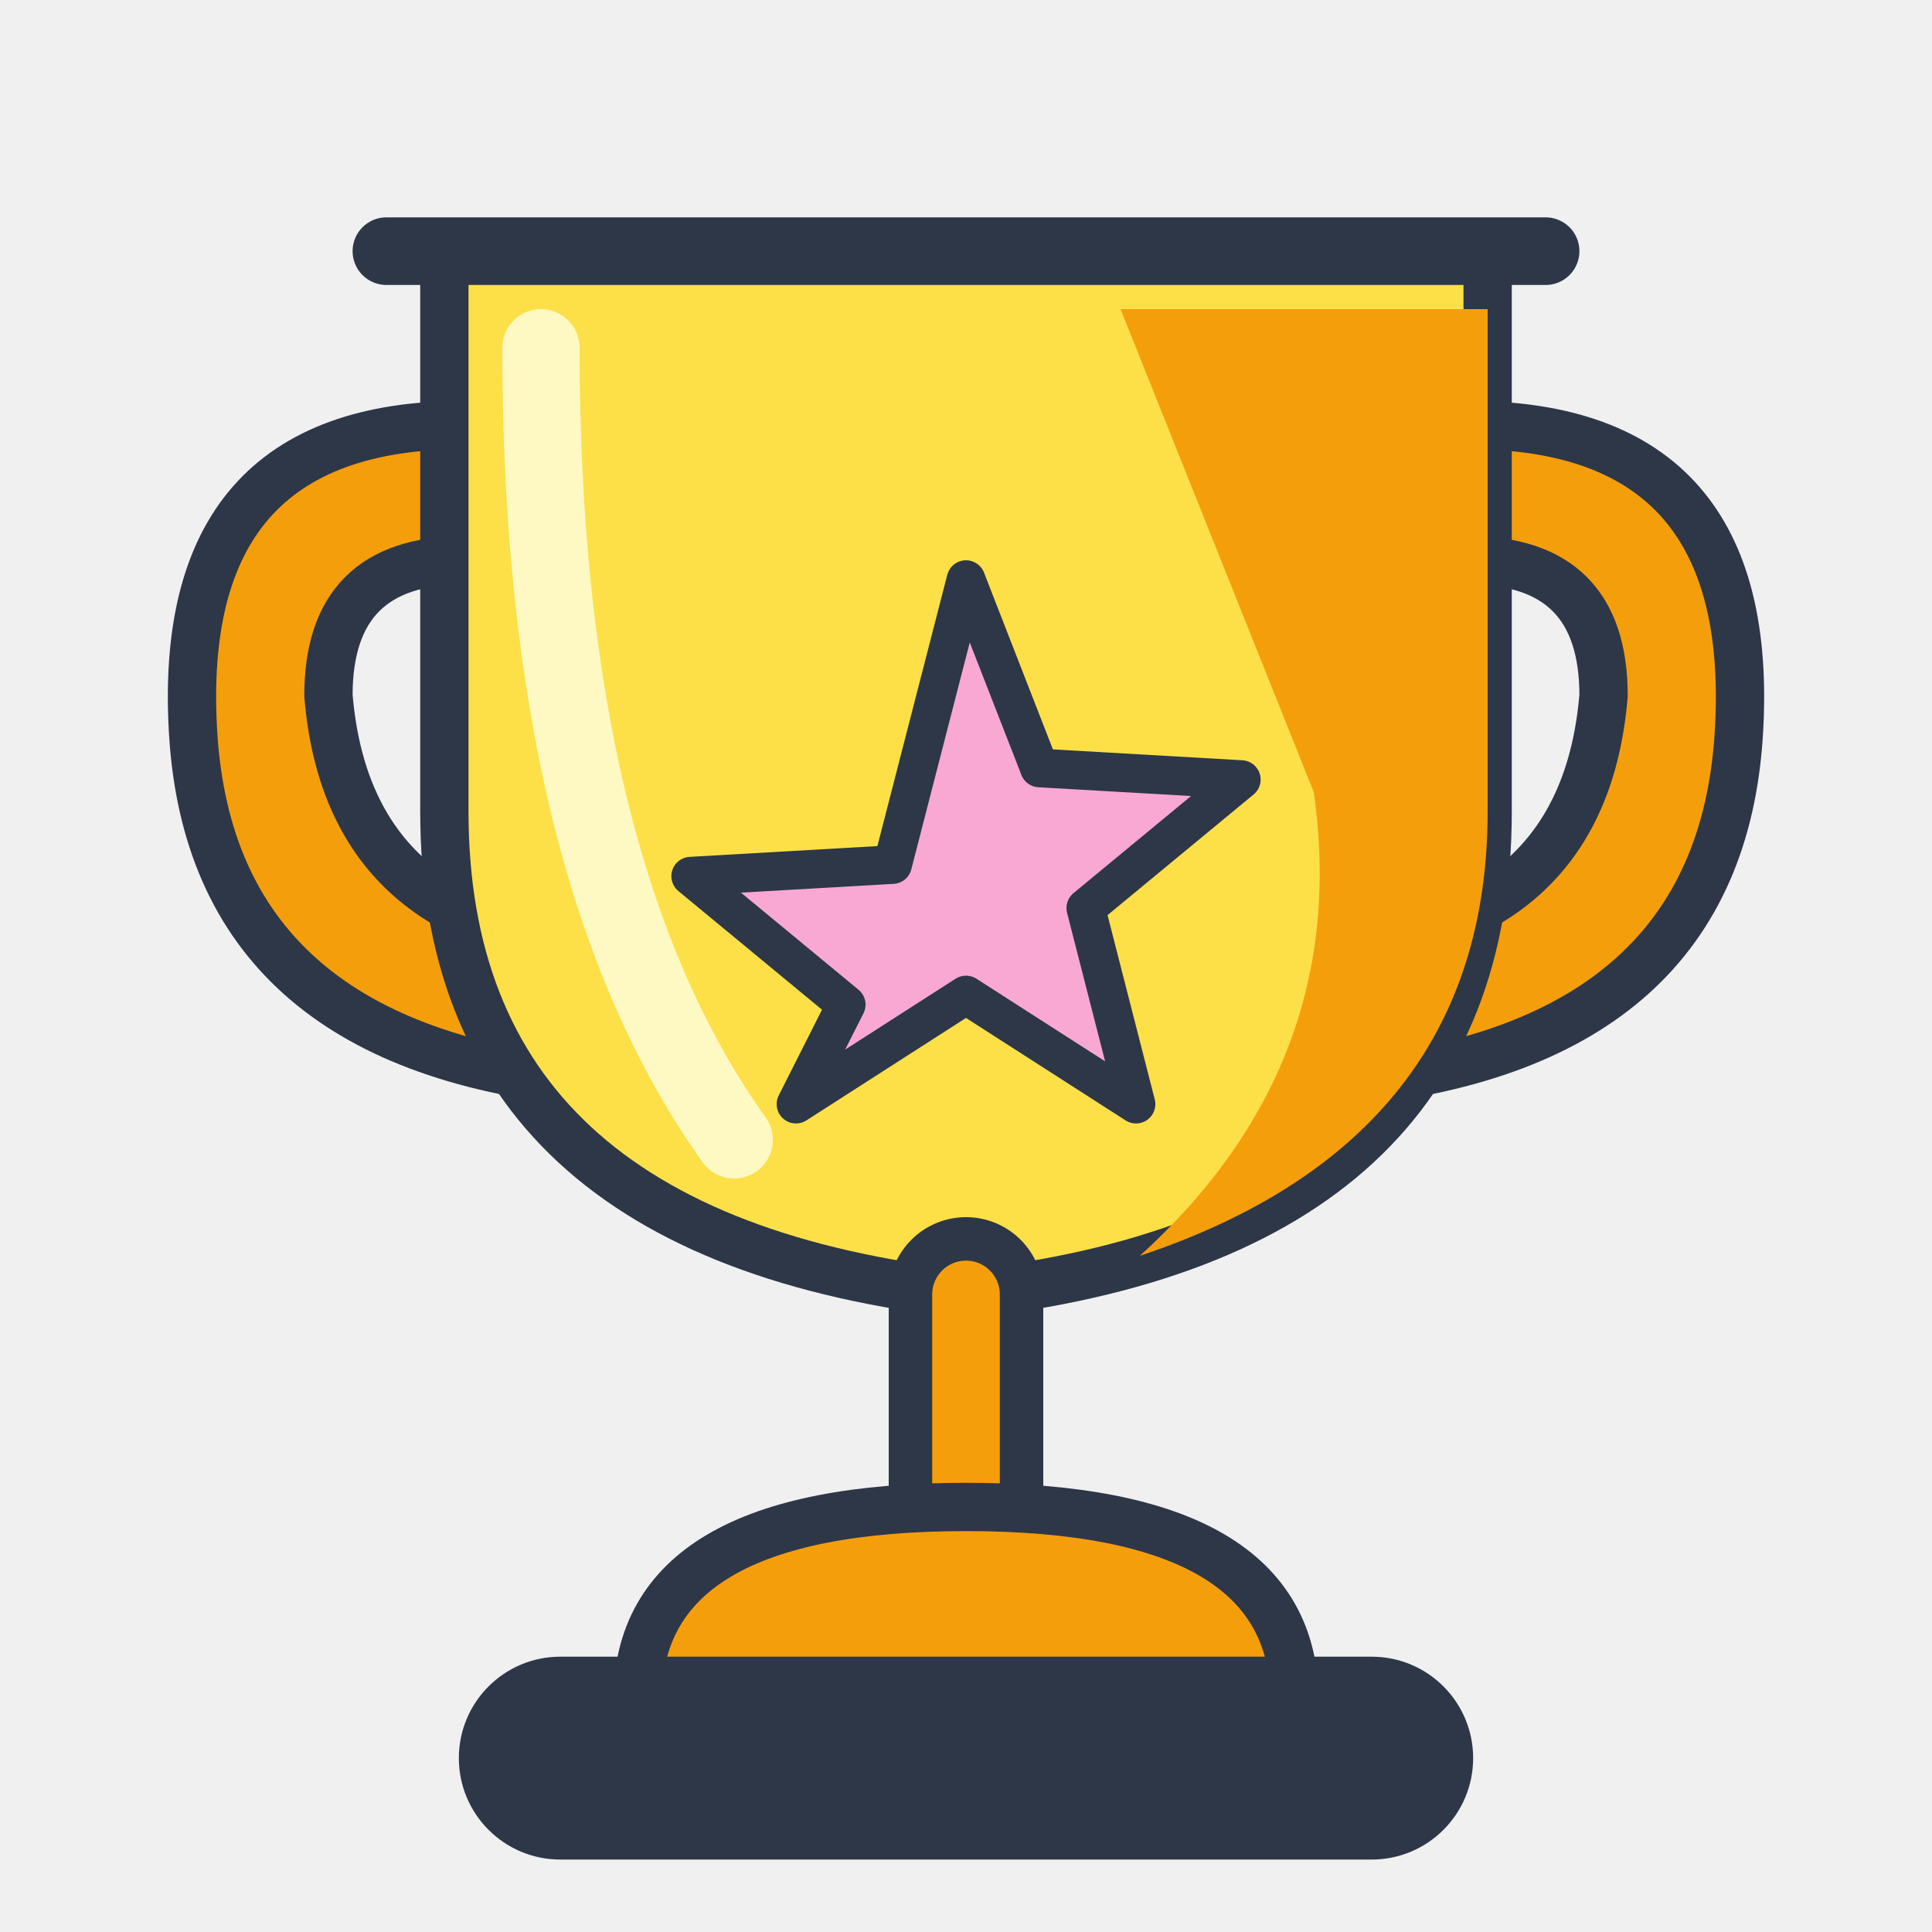
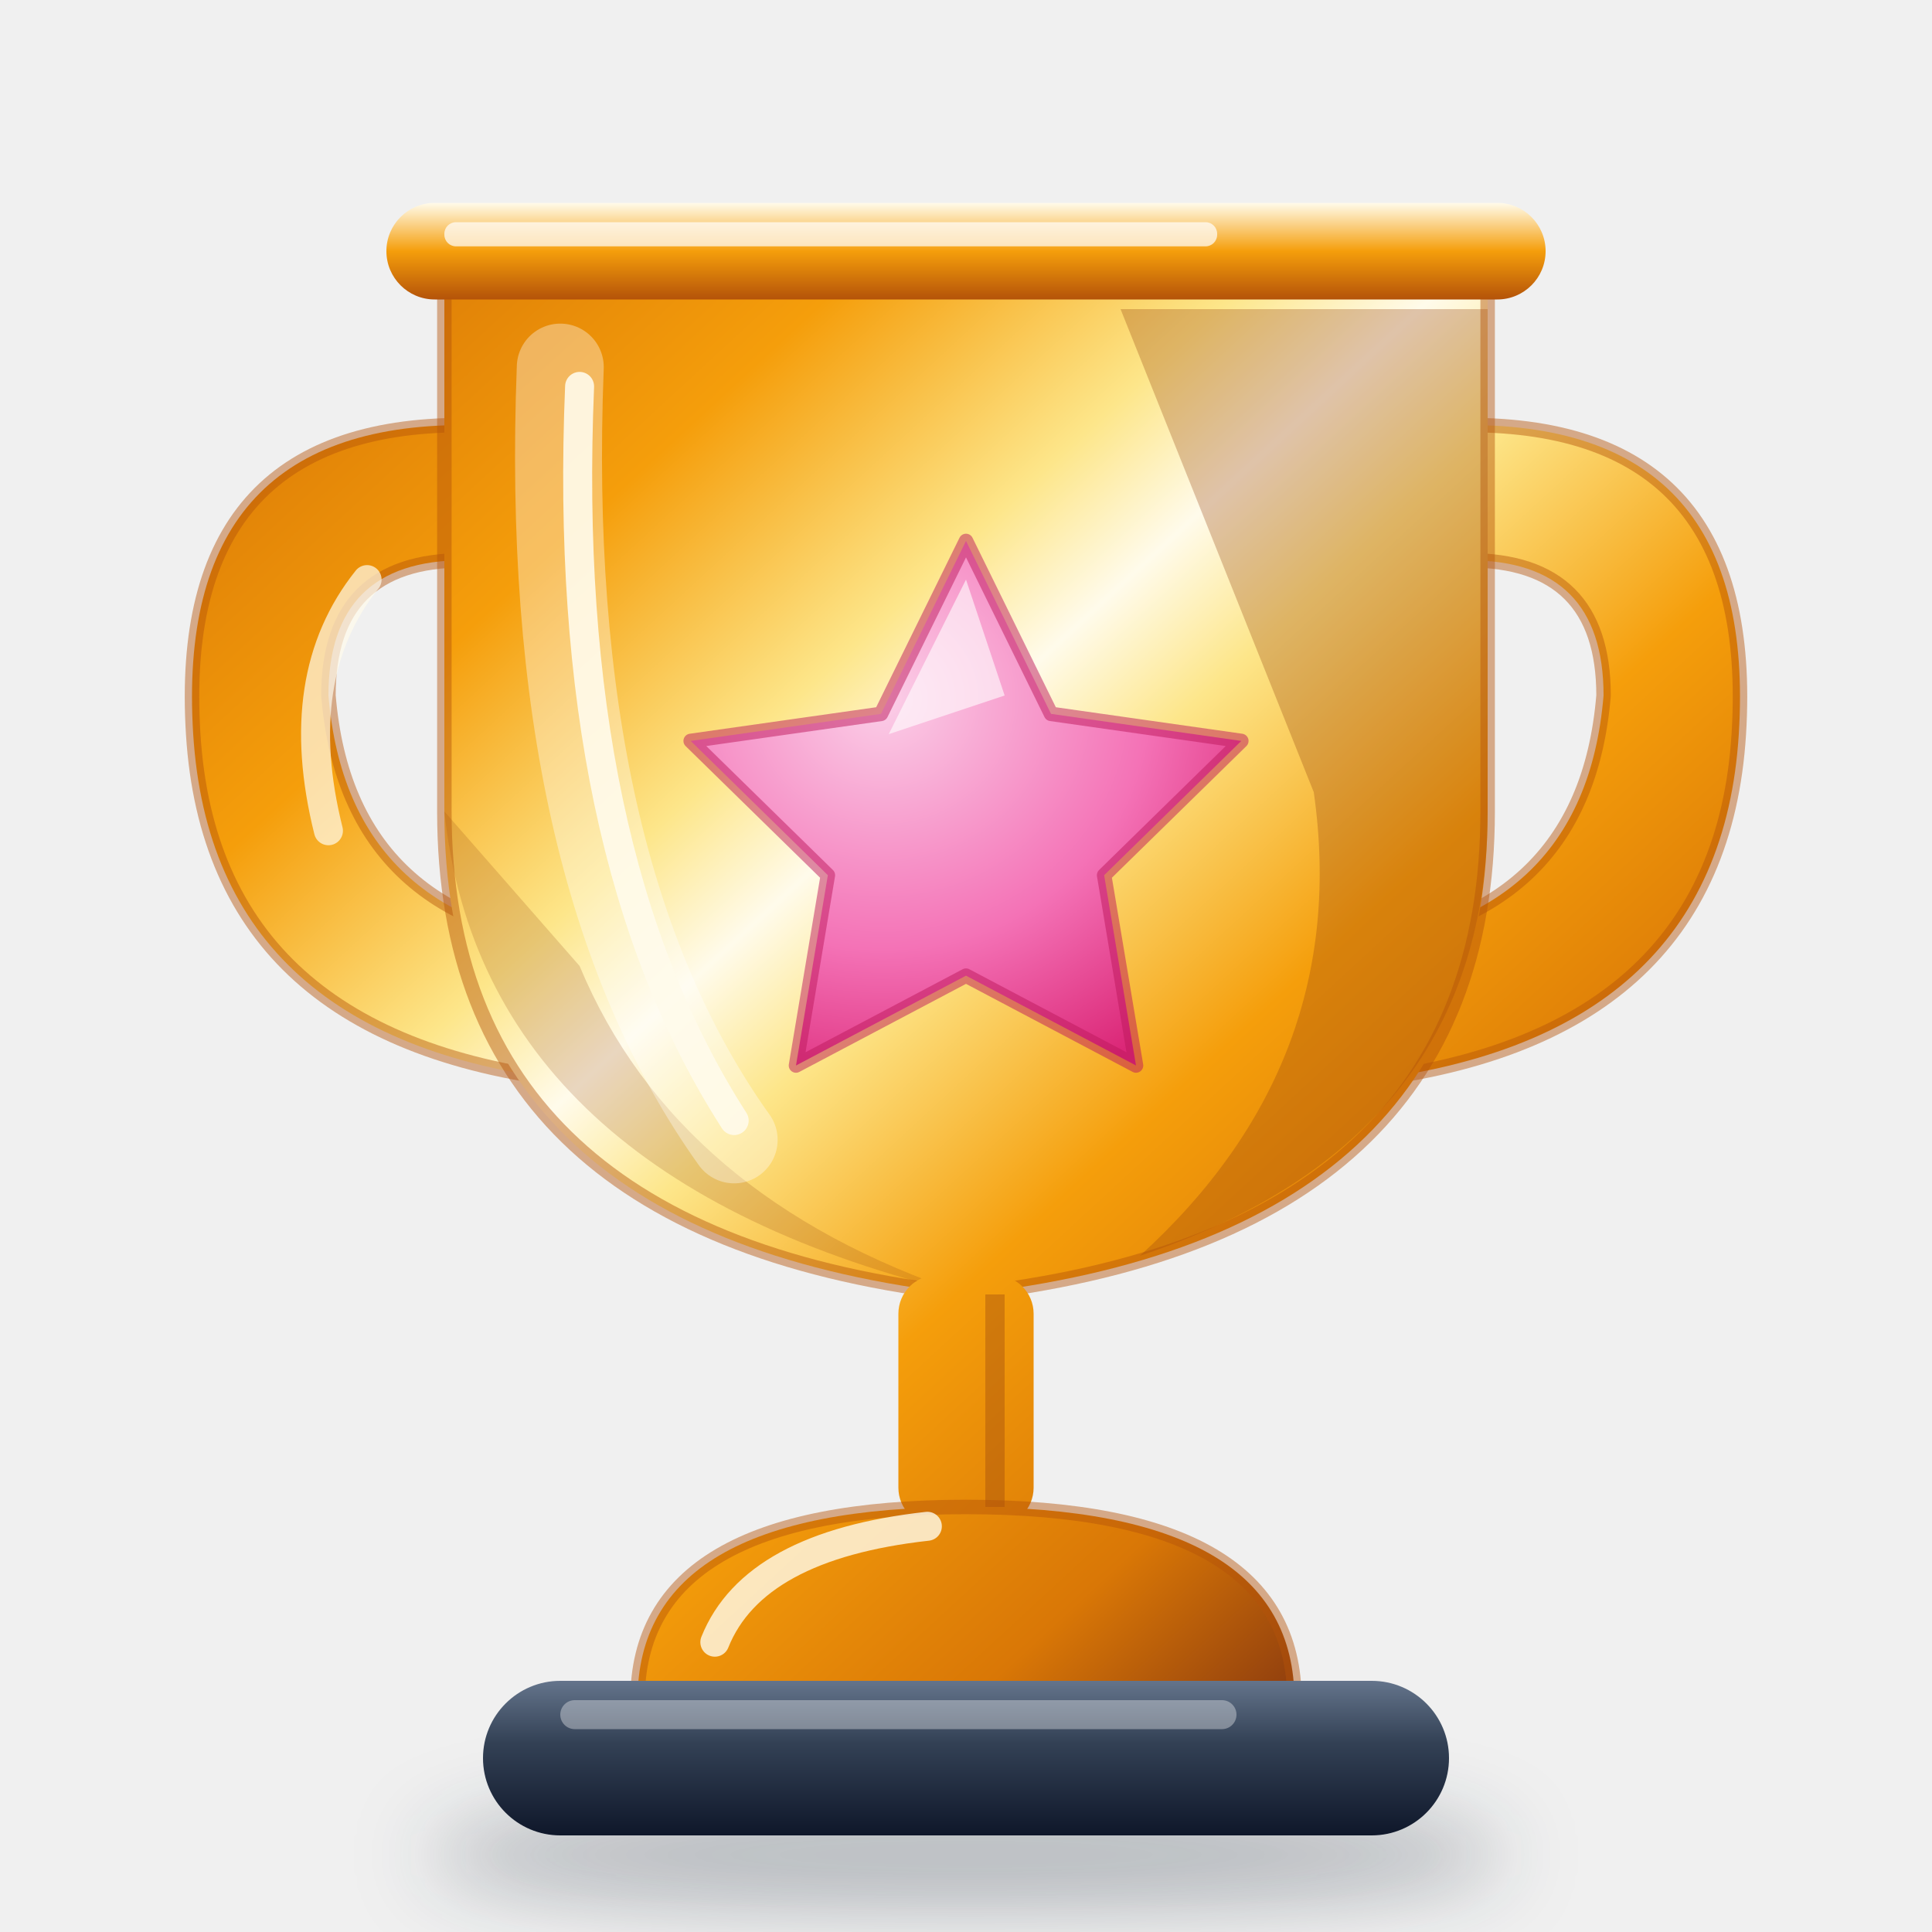
- <svg xmlns="http://www.w3.org/2000/svg" viewBox="0 0 200 200" role="img" aria-labelledby="t">
-   <g stroke="#2D3748" stroke-width="5" stroke-linejoin="round" stroke-linecap="round">
-     <path d="M48 44Q18 44 20 76Q22 108 60 112L62 98Q36 96 34 72Q34 58 48 58Z" fill="#F59E0B" />
-     <path d="M152 44Q182 44 180 76Q178 108 140 112L138 98Q164 96 166 72Q166 58 152 58Z" fill="#F59E0B" />
-     <path d="M46 26H154V84Q154 128 100 134Q46 128 46 84Z" fill="#FDE047" />
-     <path d="M116 32H154V84Q154 118 118 130Q140 110 136 82Z" fill="#F59E0B" stroke="none" />
-     <path d="M56 36Q56 90 76 118" fill="none" stroke="#FEF9C3" stroke-width="8" />
-     <path d="M40 26H160" fill="none" stroke-width="7" />
-     <path d="M100 134V154" fill="none" stroke-width="16" />
-     <path d="M100 134V154" fill="none" stroke="#F59E0B" stroke-width="7" />
-     <path d="M66 176Q66 156 100 156Q134 156 134 176Z" fill="#F59E0B" />
-     <rect x="50" y="174" width="100" height="16" rx="8" fill="#2D3748" />
-     <path d="M100 60L107.6 79.5L128.5 80.7L112.4 94L117.6 114.3L100 103L82.4 114.3L87.6 104L71.5 90.7L92.4 89.5Z" fill="#F9A8D4" stroke-width="4" />
-   </g>
+ <svg xmlns="http://www.w3.org/2000/svg" viewBox="0 0 200 200" role="img" aria-labelledby="trophy-t">
+   <defs>
+     <filter id="trophy-blur" x="-30%" y="-80%" width="160%" height="260%">
+       <feGaussianBlur stdDeviation="4" />
+     </filter>
+     <linearGradient id="trophy-gold" x1="40" y1="20" x2="160" y2="150" gradientUnits="userSpaceOnUse">
+       <stop offset="0" stop-color="#D97706" />
+       <stop offset="0.22" stop-color="#F59E0B" />
+       <stop offset="0.38" stop-color="#FDE68A" />
+       <stop offset="0.46" stop-color="#FFFBEB" />
+       <stop offset="0.54" stop-color="#FDE68A" />
+       <stop offset="0.7" stop-color="#F59E0B" />
+       <stop offset="0.88" stop-color="#D97706" />
+       <stop offset="1" stop-color="#92400E" />
+     </linearGradient>
+     <linearGradient id="trophy-dark" x1="0" y1="0" x2="0" y2="1">
+       <stop offset="0" stop-color="#64748B" />
+       <stop offset="0.4" stop-color="#334155" />
+       <stop offset="1" stop-color="#0F172A" />
+     </linearGradient>
+     <linearGradient id="trophy-rim" x1="0" y1="0" x2="0" y2="1">
+       <stop offset="0" stop-color="#FFFBEB" />
+       <stop offset="0.5" stop-color="#F59E0B" />
+       <stop offset="1" stop-color="#B45309" />
+     </linearGradient>
+     <radialGradient id="trophy-pink" cx="0.35" cy="0.3" r="0.8">
+       <stop offset="0" stop-color="#FBCFE8" />
+       <stop offset="0.6" stop-color="#F472B6" />
+       <stop offset="1" stop-color="#DB2777" />
+     </radialGradient>
+   </defs>
+   <ellipse cx="100" cy="192" rx="56" ry="7" fill="#1E293B" opacity="0.25" filter="url(#trophy-blur)" />
+   <path d="M48 44Q18 44 20 76Q22 108 60 112L62 98Q36 96 34 72Q34 58 48 58Z" fill="url(#trophy-gold)" />
+   <path d="M152 44Q182 44 180 76Q178 108 140 112L138 98Q164 96 166 72Q166 58 152 58Z" fill="url(#trophy-gold)" />
+   <path d="M48 44Q18 44 20 76Q22 108 60 112L62 98Q36 96 34 72Q34 58 48 58Z M152 44Q182 44 180 76Q178 108 140 112L138 98Q164 96 166 72Q166 58 152 58Z" fill="none" stroke="#B45309" stroke-width="1.5" stroke-opacity=".45" />
+   <path d="M38 60Q30 70 34 86" fill="none" stroke="#FFFBEB" stroke-width="3" stroke-linecap="round" stroke-linejoin="round" opacity="0.7" />
+   <path d="M46 26H154V84Q154 128 100 134Q46 128 46 84Z" fill="url(#trophy-gold)" />
+   <path d="M116 32H154V84Q154 118 118 130Q140 110 136 82Z" fill="#92400E" opacity=".3" />
+   <path d="M46 84Q50 122 100 134Q70 124 60 100Z" fill="#92400E" opacity=".2" />
+   <path d="M58 38Q56 90 76 118" fill="none" stroke="#fff" stroke-width="9" stroke-linecap="round" stroke-linejoin="round" opacity="0.35" />
+   <path d="M60 40Q58 88 76 116" fill="none" stroke="#FFFBEB" stroke-width="3" stroke-linecap="round" stroke-linejoin="round" opacity="0.9" />
+   <path d="M46 26H154V84Q154 128 100 134Q46 128 46 84Z" fill="none" stroke="#B45309" stroke-width="1.5" stroke-opacity=".45" />
+   <rect x="40" y="21" width="120" height="10" rx="5" fill="url(#trophy-rim)" />
+   <rect x="46" y="23" width="80" height="2.5" rx="1.2" fill="#fff" opacity=".7" />
+   <rect x="93" y="132" width="14" height="26" rx="4" fill="url(#trophy-gold)" />
+   <path d="M103 134V156" stroke="#92400E" stroke-width="2" opacity=".35" />
+   <path d="M66 176Q66 156 100 156Q134 156 134 176Z" fill="url(#trophy-gold)" />
+   <path d="M66 176Q66 156 100 156Q134 156 134 176Z" fill="none" stroke="#B45309" stroke-width="1.5" stroke-opacity=".45" />
+   <path d="M74 170Q78 160 96 158" fill="none" stroke="#FFFBEB" stroke-width="3" stroke-linecap="round" stroke-linejoin="round" opacity="0.8" />
+   <rect x="50" y="174" width="100" height="16" rx="8" fill="url(#trophy-dark)" />
+   <rect x="58" y="176" width="70" height="3" rx="1.5" fill="#fff" opacity=".35" />
+   <path d="M100 56L108.8 73.9L128.5 76.7L114.3 90.6L117.6 110.3L100 101L82.4 110.3L85.7 90.6L71.5 76.7L91.2 73.9Z" fill="url(#trophy-pink)" stroke="#BE185D" stroke-width="1.5" stroke-opacity=".5" stroke-linejoin="round" />
+   <path d="M100 60L104 72L92 76Z" fill="#fff" opacity=".6" />
</svg>
